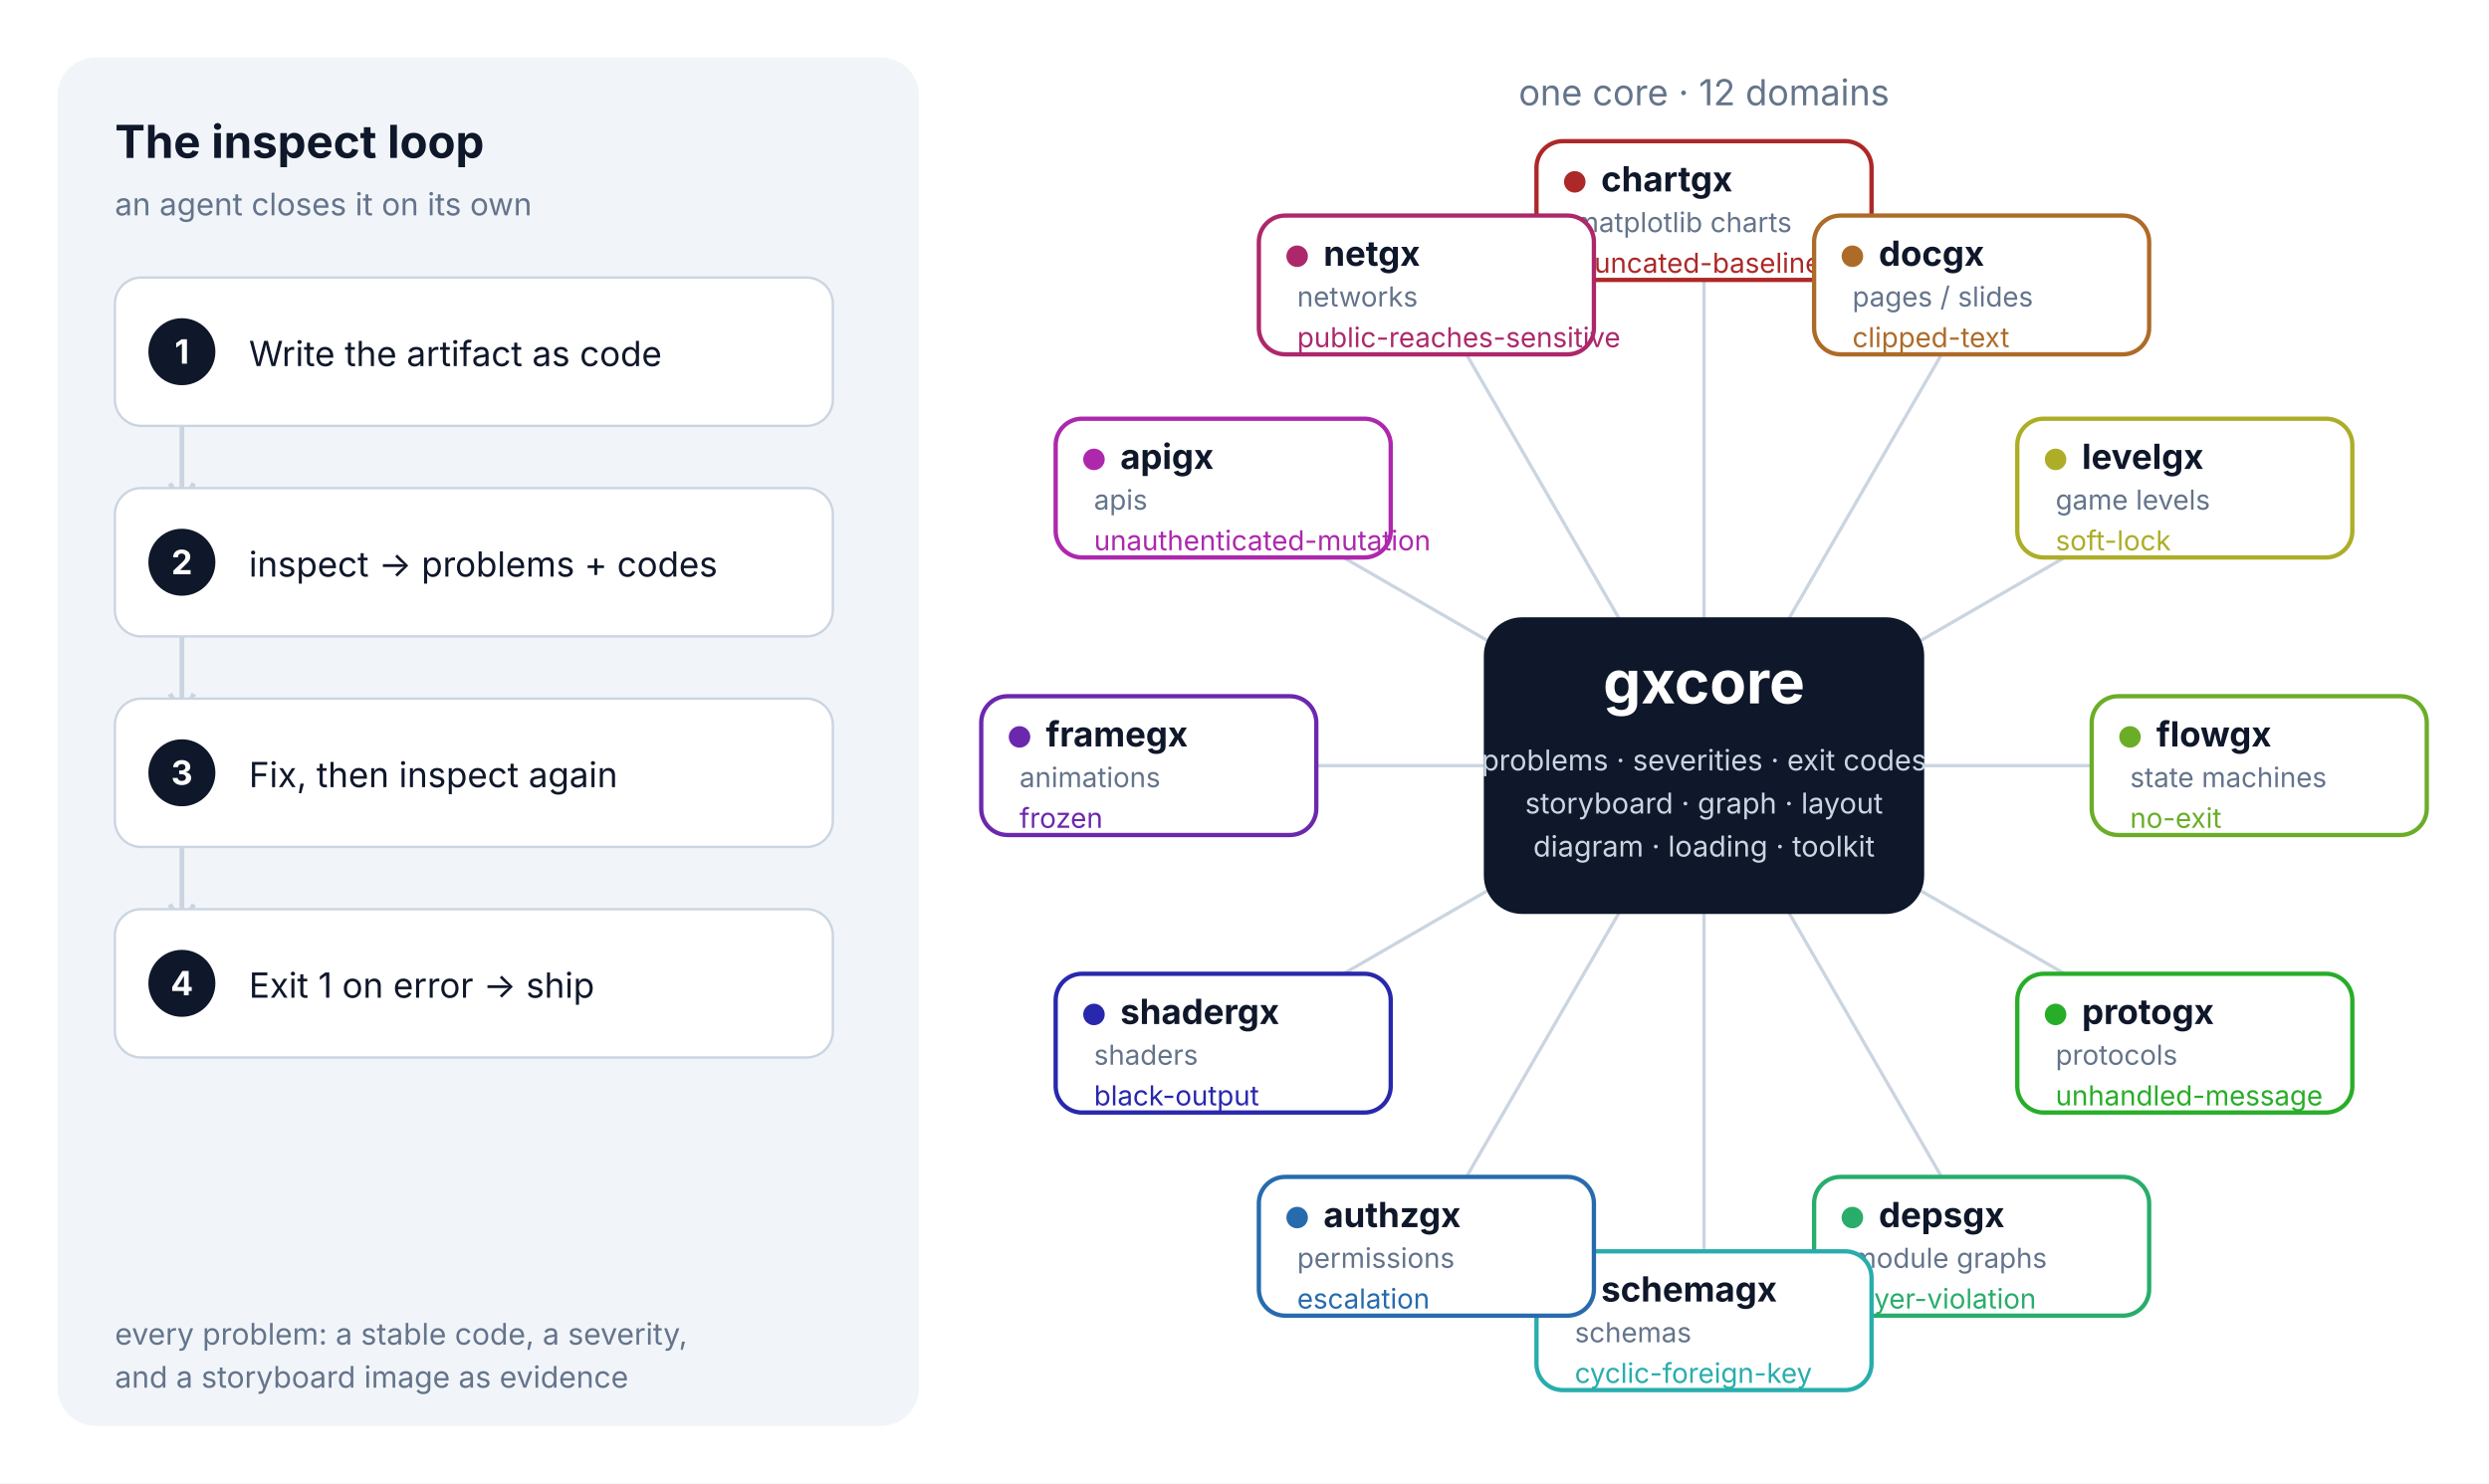
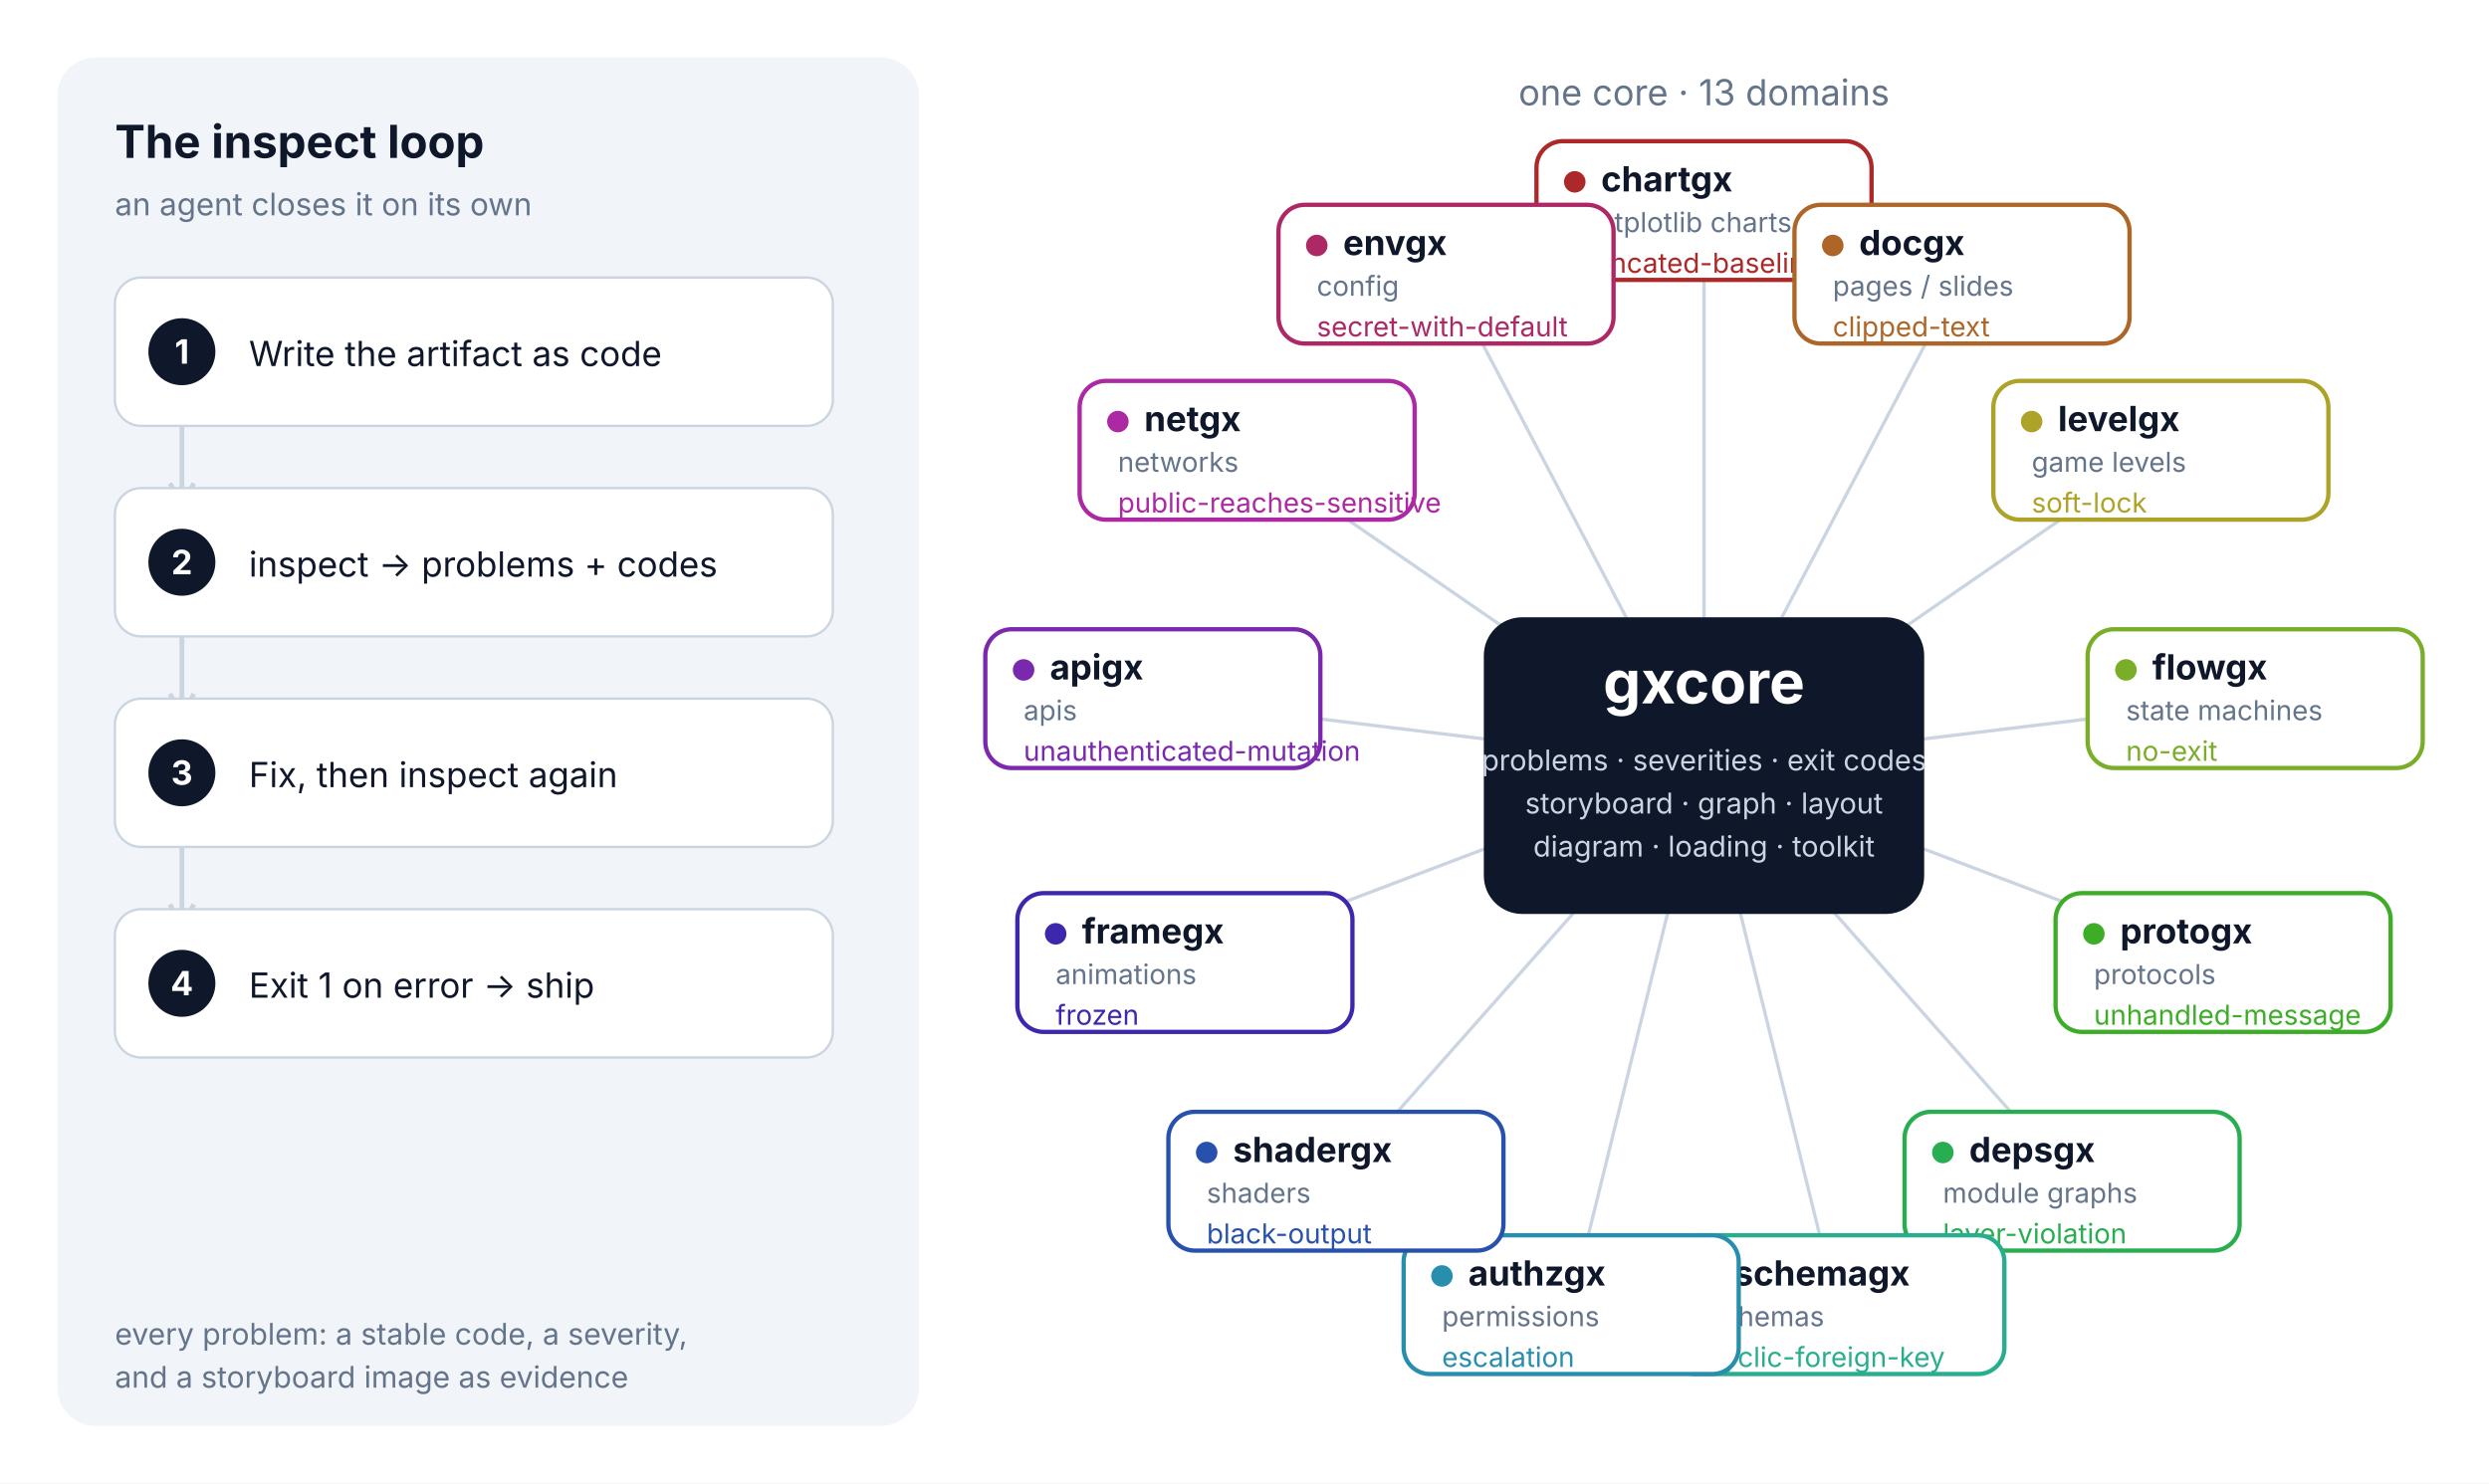
<svg xmlns="http://www.w3.org/2000/svg" width="1040" height="620" viewBox="0 0 1040 620" role="img" aria-labelledby="t d" font-family="Inter,Segoe UI,Helvetica,Arial,sans-serif">
  <rect width="1040" height="620" fill="#ffffff" />
  <rect x="24" y="24" width="360" height="572" rx="16" fill="#f1f5f9" />
  <text x="48" y="66" font-size="19" font-weight="700" fill="#0f172a">The inspect loop</text>
  <text x="48" y="90" font-size="13" fill="#64748b">an agent closes it on its own</text>
  <rect x="48" y="116.0" width="300" height="62" rx="11" fill="#ffffff" stroke="#cbd5e1" />
  <circle cx="76" cy="147.0" r="14" fill="#0f172a" />
  <text x="76" y="152.0" font-size="14" font-weight="700" fill="#ffffff" text-anchor="middle">1</text>
  <text x="104" y="153.0" font-size="14.5" fill="#0f172a">Write the artifact as code</text>
  <line x1="76" y1="178.0" x2="76" y2="204.0" stroke="#cbd5e1" stroke-width="2" />
  <path d="M71 202.0 L76 211.0 L81 202.0" fill="none" stroke="#cbd5e1" stroke-width="2" />
  <rect x="48" y="204.0" width="300" height="62" rx="11" fill="#ffffff" stroke="#cbd5e1" />
  <circle cx="76" cy="235.0" r="14" fill="#0f172a" />
  <text x="76" y="240.0" font-size="14" font-weight="700" fill="#ffffff" text-anchor="middle">2</text>
  <text x="104" y="241.0" font-size="14.5" fill="#0f172a">inspect → problems + codes</text>
  <line x1="76" y1="266.0" x2="76" y2="292.0" stroke="#cbd5e1" stroke-width="2" />
  <path d="M71 290.0 L76 299.0 L81 290.0" fill="none" stroke="#cbd5e1" stroke-width="2" />
  <rect x="48" y="292.0" width="300" height="62" rx="11" fill="#ffffff" stroke="#cbd5e1" />
  <circle cx="76" cy="323.0" r="14" fill="#0f172a" />
  <text x="76" y="328.0" font-size="14" font-weight="700" fill="#ffffff" text-anchor="middle">3</text>
  <text x="104" y="329.0" font-size="14.5" fill="#0f172a">Fix, then inspect again</text>
  <line x1="76" y1="354.0" x2="76" y2="380.0" stroke="#cbd5e1" stroke-width="2" />
  <path d="M71 378.0 L76 387.0 L81 378.0" fill="none" stroke="#cbd5e1" stroke-width="2" />
  <rect x="48" y="380.0" width="300" height="62" rx="11" fill="#ffffff" stroke="#cbd5e1" />
  <circle cx="76" cy="411.0" r="14" fill="#0f172a" />
  <text x="76" y="416.0" font-size="14" font-weight="700" fill="#ffffff" text-anchor="middle">4</text>
  <text x="104" y="417.0" font-size="14.5" fill="#0f172a">Exit 1 on error → ship</text>
  <text x="48" y="562" font-size="12.5" fill="#64748b">every problem: a stable code, a severity,</text>
  <text x="48" y="580" font-size="12.5" fill="#64748b">and a storyboard image as evidence</text>
-   <text x="712" y="44" font-size="15" fill="#64748b" text-anchor="middle">one core · 12 domains</text>
+   <text x="712" y="44" font-size="15" fill="#64748b" text-anchor="middle">one core · 13 domains</text>
  <line x1="712.0" y1="320.0" x2="712.0" y2="88.0" stroke="#cbd5e1" stroke-width="1.4" />
-   <line x1="712.0" y1="320.0" x2="828.0" y2="119.1" stroke="#cbd5e1" stroke-width="1.4" />
-   <line x1="712.0" y1="320.0" x2="912.9" y2="204.0" stroke="#cbd5e1" stroke-width="1.4" />
-   <line x1="712.0" y1="320.0" x2="944.0" y2="320.0" stroke="#cbd5e1" stroke-width="1.4" />
-   <line x1="712.0" y1="320.0" x2="912.9" y2="436.0" stroke="#cbd5e1" stroke-width="1.4" />
-   <line x1="712.0" y1="320.0" x2="828.0" y2="520.9" stroke="#cbd5e1" stroke-width="1.4" />
-   <line x1="712.0" y1="320.0" x2="712.0" y2="552.0" stroke="#cbd5e1" stroke-width="1.4" />
-   <line x1="712.0" y1="320.0" x2="596.0" y2="520.9" stroke="#cbd5e1" stroke-width="1.4" />
-   <line x1="712.0" y1="320.0" x2="511.1" y2="436.0" stroke="#cbd5e1" stroke-width="1.4" />
-   <line x1="712.0" y1="320.0" x2="480.0" y2="320.0" stroke="#cbd5e1" stroke-width="1.4" />
-   <line x1="712.0" y1="320.0" x2="511.1" y2="204.0" stroke="#cbd5e1" stroke-width="1.4" />
-   <line x1="712.0" y1="320.0" x2="596.0" y2="119.1" stroke="#cbd5e1" stroke-width="1.4" />
+   <line x1="712.0" y1="320.0" x2="819.8" y2="114.6" stroke="#cbd5e1" stroke-width="1.4" />
+   <line x1="712.0" y1="320.0" x2="902.9" y2="188.2" stroke="#cbd5e1" stroke-width="1.4" />
+   <line x1="712.0" y1="320.0" x2="942.3" y2="292.0" stroke="#cbd5e1" stroke-width="1.4" />
+   <line x1="712.0" y1="320.0" x2="928.9" y2="402.3" stroke="#cbd5e1" stroke-width="1.4" />
+   <line x1="712.0" y1="320.0" x2="865.8" y2="493.7" stroke="#cbd5e1" stroke-width="1.4" />
+   <line x1="712.0" y1="320.0" x2="767.5" y2="545.3" stroke="#cbd5e1" stroke-width="1.4" />
+   <line x1="712.0" y1="320.0" x2="656.5" y2="545.3" stroke="#cbd5e1" stroke-width="1.4" />
+   <line x1="712.0" y1="320.0" x2="558.2" y2="493.7" stroke="#cbd5e1" stroke-width="1.4" />
+   <line x1="712.0" y1="320.0" x2="495.1" y2="402.3" stroke="#cbd5e1" stroke-width="1.4" />
+   <line x1="712.0" y1="320.0" x2="481.7" y2="292.0" stroke="#cbd5e1" stroke-width="1.4" />
+   <line x1="712.0" y1="320.0" x2="521.1" y2="188.2" stroke="#cbd5e1" stroke-width="1.4" />
+   <line x1="712.0" y1="320.0" x2="604.2" y2="114.6" stroke="#cbd5e1" stroke-width="1.4" />
  <rect x="620" y="258" width="184" height="124" rx="16" fill="#0f172a" />
  <text x="712" y="294" font-size="25" font-weight="700" fill="#ffffff" text-anchor="middle">gxcore</text>
  <text x="712" y="322" font-size="12" fill="#cbd5e1" text-anchor="middle">problems · severities · exit codes</text>
  <text x="712" y="340" font-size="12" fill="#cbd5e1" text-anchor="middle">storyboard · graph · layout</text>
  <text x="712" y="358" font-size="12" fill="#cbd5e1" text-anchor="middle">diagram · loading · toolkit</text>
  <rect x="642.0" y="59.0" width="140.0" height="58.0" rx="11" fill="#ffffff" stroke="#ad2828" stroke-width="1.8" />
  <circle cx="658.0" cy="76.0" r="4.5" fill="#ad2828" />
  <text x="669.0" y="80.0" font-size="14.5" font-weight="700" fill="#0f172a">chartgx</text>
  <text x="658.0" y="97.0" font-size="11.5" fill="#64748b">matplotlib charts</text>
  <text x="658.0" y="114.0" font-size="11.5" fill="#ad2828">truncated-baseline</text>
-   <rect x="758.0" y="90.1" width="140.0" height="58.0" rx="11" fill="#ffffff" stroke="#ad6b28" stroke-width="1.8" />
-   <circle cx="774.0" cy="107.1" r="4.5" fill="#ad6b28" />
-   <text x="785.0" y="111.1" font-size="14.5" font-weight="700" fill="#0f172a">docgx</text>
-   <text x="774.0" y="128.1" font-size="11.5" fill="#64748b">pages / slides</text>
-   <text x="774.0" y="145.1" font-size="11.5" fill="#ad6b28">clipped-text</text>
-   <rect x="842.9" y="175.0" width="140.0" height="58.0" rx="11" fill="#ffffff" stroke="#adad28" stroke-width="1.8" />
-   <circle cx="858.9" cy="192.0" r="4.5" fill="#adad28" />
-   <text x="869.9" y="196.0" font-size="14.5" font-weight="700" fill="#0f172a">levelgx</text>
-   <text x="858.9" y="213.0" font-size="11.5" fill="#64748b">game levels</text>
-   <text x="858.9" y="230.0" font-size="11.5" fill="#adad28">soft-lock</text>
-   <rect x="874.0" y="291.0" width="140.0" height="58.0" rx="11" fill="#ffffff" stroke="#6bad28" stroke-width="1.8" />
-   <circle cx="890.0" cy="308.0" r="4.5" fill="#6bad28" />
-   <text x="901.0" y="312.0" font-size="14.5" font-weight="700" fill="#0f172a">flowgx</text>
-   <text x="890.0" y="329.0" font-size="11.5" fill="#64748b">state machines</text>
-   <text x="890.0" y="346.0" font-size="11.5" fill="#6bad28">no-exit</text>
-   <rect x="842.9" y="407.0" width="140.0" height="58.0" rx="11" fill="#ffffff" stroke="#28ad28" stroke-width="1.8" />
-   <circle cx="858.9" cy="424.0" r="4.5" fill="#28ad28" />
-   <text x="869.9" y="428.0" font-size="14.5" font-weight="700" fill="#0f172a">protogx</text>
-   <text x="858.9" y="445.0" font-size="11.5" fill="#64748b">protocols</text>
-   <text x="858.9" y="462.0" font-size="11.5" fill="#28ad28">unhandled-message</text>
-   <rect x="758.0" y="491.9" width="140.0" height="58.0" rx="11" fill="#ffffff" stroke="#28ad6b" stroke-width="1.8" />
-   <circle cx="774.0" cy="508.9" r="4.5" fill="#28ad6b" />
-   <text x="785.0" y="512.9" font-size="14.5" font-weight="700" fill="#0f172a">depsgx</text>
-   <text x="774.0" y="529.9" font-size="11.5" fill="#64748b">module graphs</text>
-   <text x="774.0" y="546.9" font-size="11.5" fill="#28ad6b">layer-violation</text>
-   <rect x="642.0" y="523.0" width="140.0" height="58.0" rx="11" fill="#ffffff" stroke="#28adad" stroke-width="1.8" />
-   <circle cx="658.0" cy="540.0" r="4.5" fill="#28adad" />
-   <text x="669.0" y="544.0" font-size="14.5" font-weight="700" fill="#0f172a">schemagx</text>
-   <text x="658.0" y="561.0" font-size="11.5" fill="#64748b">schemas</text>
-   <text x="658.0" y="578.0" font-size="11.5" fill="#28adad">cyclic-foreign-key</text>
-   <rect x="526.0" y="491.9" width="140.0" height="58.0" rx="11" fill="#ffffff" stroke="#286bad" stroke-width="1.8" />
-   <circle cx="542.0" cy="508.9" r="4.5" fill="#286bad" />
-   <text x="553.0" y="512.9" font-size="14.5" font-weight="700" fill="#0f172a">authzgx</text>
-   <text x="542.0" y="529.9" font-size="11.5" fill="#64748b">permissions</text>
-   <text x="542.0" y="546.9" font-size="11.5" fill="#286bad">escalation</text>
-   <rect x="441.1" y="407.0" width="140.0" height="58.0" rx="11" fill="#ffffff" stroke="#2828ad" stroke-width="1.8" />
-   <circle cx="457.1" cy="424.0" r="4.5" fill="#2828ad" />
-   <text x="468.1" y="428.0" font-size="14.5" font-weight="700" fill="#0f172a">shadergx</text>
-   <text x="457.1" y="445.0" font-size="11.5" fill="#64748b">shaders</text>
-   <text x="457.1" y="462.0" font-size="11.5" fill="#2828ad">black-output</text>
-   <rect x="410.0" y="291.0" width="140.0" height="58.0" rx="11" fill="#ffffff" stroke="#6b28ad" stroke-width="1.8" />
-   <circle cx="426.0" cy="308.0" r="4.5" fill="#6b28ad" />
-   <text x="437.0" y="312.0" font-size="14.5" font-weight="700" fill="#0f172a">framegx</text>
-   <text x="426.0" y="329.0" font-size="11.5" fill="#64748b">animations</text>
-   <text x="426.0" y="346.0" font-size="11.5" fill="#6b28ad">frozen</text>
-   <rect x="441.1" y="175.0" width="140.0" height="58.0" rx="11" fill="#ffffff" stroke="#ad28ad" stroke-width="1.8" />
-   <circle cx="457.1" cy="192.0" r="4.5" fill="#ad28ad" />
-   <text x="468.1" y="196.0" font-size="14.5" font-weight="700" fill="#0f172a">apigx</text>
-   <text x="457.1" y="213.0" font-size="11.5" fill="#64748b">apis</text>
-   <text x="457.1" y="230.0" font-size="11.5" fill="#ad28ad">unauthenticated-mutation</text>
-   <rect x="526.0" y="90.1" width="140.0" height="58.0" rx="11" fill="#ffffff" stroke="#ad286b" stroke-width="1.8" />
-   <circle cx="542.0" cy="107.1" r="4.5" fill="#ad286b" />
-   <text x="553.0" y="111.1" font-size="14.5" font-weight="700" fill="#0f172a">netgx</text>
-   <text x="542.0" y="128.1" font-size="11.5" fill="#64748b">networks</text>
-   <text x="542.0" y="145.1" font-size="11.5" fill="#ad286b">public-reaches-sensitive</text>
+   <rect x="749.8" y="85.6" width="140.0" height="58.0" rx="11" fill="#ffffff" stroke="#ad6528" stroke-width="1.8" />
+   <circle cx="765.8" cy="102.6" r="4.5" fill="#ad6528" />
+   <text x="776.8" y="106.6" font-size="14.5" font-weight="700" fill="#0f172a">docgx</text>
+   <text x="765.8" y="123.6" font-size="11.5" fill="#64748b">pages / slides</text>
+   <text x="765.8" y="140.6" font-size="11.5" fill="#ad6528">clipped-text</text>
+   <rect x="832.9" y="159.2" width="140.0" height="58.0" rx="11" fill="#ffffff" stroke="#ada328" stroke-width="1.8" />
+   <circle cx="848.9" cy="176.2" r="4.5" fill="#ada328" />
+   <text x="859.9" y="180.2" font-size="14.5" font-weight="700" fill="#0f172a">levelgx</text>
+   <text x="848.9" y="197.2" font-size="11.5" fill="#64748b">game levels</text>
+   <text x="848.9" y="214.2" font-size="11.5" fill="#ada328">soft-lock</text>
+   <rect x="872.3" y="263.0" width="140.0" height="58.0" rx="11" fill="#ffffff" stroke="#7aad28" stroke-width="1.8" />
+   <circle cx="888.3" cy="280.0" r="4.5" fill="#7aad28" />
+   <text x="899.3" y="284.0" font-size="14.5" font-weight="700" fill="#0f172a">flowgx</text>
+   <text x="888.3" y="301.0" font-size="11.5" fill="#64748b">state machines</text>
+   <text x="888.3" y="318.0" font-size="11.5" fill="#7aad28">no-exit</text>
+   <rect x="858.9" y="373.3" width="140.0" height="58.0" rx="11" fill="#ffffff" stroke="#3dad28" stroke-width="1.8" />
+   <circle cx="874.9" cy="390.3" r="4.5" fill="#3dad28" />
+   <text x="885.9" y="394.3" font-size="14.5" font-weight="700" fill="#0f172a">protogx</text>
+   <text x="874.9" y="411.3" font-size="11.5" fill="#64748b">protocols</text>
+   <text x="874.9" y="428.3" font-size="11.5" fill="#3dad28">unhandled-message</text>
+   <rect x="795.8" y="464.7" width="140.0" height="58.0" rx="11" fill="#ffffff" stroke="#28ad51" stroke-width="1.8" />
+   <circle cx="811.8" cy="481.7" r="4.5" fill="#28ad51" />
+   <text x="822.8" y="485.7" font-size="14.5" font-weight="700" fill="#0f172a">depsgx</text>
+   <text x="811.8" y="502.7" font-size="11.5" fill="#64748b">module graphs</text>
+   <text x="811.8" y="519.7" font-size="11.5" fill="#28ad51">layer-violation</text>
+   <rect x="697.5" y="516.3" width="140.0" height="58.0" rx="11" fill="#ffffff" stroke="#28ad8e" stroke-width="1.8" />
+   <circle cx="713.5" cy="533.3" r="4.5" fill="#28ad8e" />
+   <text x="724.5" y="537.3" font-size="14.5" font-weight="700" fill="#0f172a">schemagx</text>
+   <text x="713.5" y="554.3" font-size="11.5" fill="#64748b">schemas</text>
+   <text x="713.5" y="571.3" font-size="11.5" fill="#28ad8e">cyclic-foreign-key</text>
+   <rect x="586.5" y="516.3" width="140.0" height="58.0" rx="11" fill="#ffffff" stroke="#288ead" stroke-width="1.8" />
+   <circle cx="602.5" cy="533.3" r="4.5" fill="#288ead" />
+   <text x="613.5" y="537.3" font-size="14.5" font-weight="700" fill="#0f172a">authzgx</text>
+   <text x="602.5" y="554.3" font-size="11.5" fill="#64748b">permissions</text>
+   <text x="602.5" y="571.3" font-size="11.5" fill="#288ead">escalation</text>
+   <rect x="488.2" y="464.7" width="140.0" height="58.0" rx="11" fill="#ffffff" stroke="#2851ad" stroke-width="1.8" />
+   <circle cx="504.2" cy="481.7" r="4.5" fill="#2851ad" />
+   <text x="515.2" y="485.7" font-size="14.5" font-weight="700" fill="#0f172a">shadergx</text>
+   <text x="504.2" y="502.7" font-size="11.5" fill="#64748b">shaders</text>
+   <text x="504.2" y="519.7" font-size="11.5" fill="#2851ad">black-output</text>
+   <rect x="425.1" y="373.3" width="140.0" height="58.0" rx="11" fill="#ffffff" stroke="#3d28ad" stroke-width="1.8" />
+   <circle cx="441.1" cy="390.3" r="4.5" fill="#3d28ad" />
+   <text x="452.1" y="394.3" font-size="14.5" font-weight="700" fill="#0f172a">framegx</text>
+   <text x="441.1" y="411.3" font-size="11.5" fill="#64748b">animations</text>
+   <text x="441.1" y="428.3" font-size="11.5" fill="#3d28ad">frozen</text>
+   <rect x="411.7" y="263.0" width="140.0" height="58.0" rx="11" fill="#ffffff" stroke="#7a28ad" stroke-width="1.8" />
+   <circle cx="427.7" cy="280.0" r="4.5" fill="#7a28ad" />
+   <text x="438.7" y="284.0" font-size="14.5" font-weight="700" fill="#0f172a">apigx</text>
+   <text x="427.7" y="301.0" font-size="11.5" fill="#64748b">apis</text>
+   <text x="427.7" y="318.0" font-size="11.5" fill="#7a28ad">unauthenticated-mutation</text>
+   <rect x="451.1" y="159.2" width="140.0" height="58.0" rx="11" fill="#ffffff" stroke="#ad28a3" stroke-width="1.8" />
+   <circle cx="467.1" cy="176.2" r="4.5" fill="#ad28a3" />
+   <text x="478.1" y="180.2" font-size="14.5" font-weight="700" fill="#0f172a">netgx</text>
+   <text x="467.1" y="197.2" font-size="11.5" fill="#64748b">networks</text>
+   <text x="467.1" y="214.2" font-size="11.5" fill="#ad28a3">public-reaches-sensitive</text>
+   <rect x="534.2" y="85.6" width="140.0" height="58.0" rx="11" fill="#ffffff" stroke="#ad2865" stroke-width="1.8" />
+   <circle cx="550.2" cy="102.6" r="4.5" fill="#ad2865" />
+   <text x="561.2" y="106.6" font-size="14.5" font-weight="700" fill="#0f172a">envgx</text>
+   <text x="550.2" y="123.6" font-size="11.5" fill="#64748b">config</text>
+   <text x="550.2" y="140.6" font-size="11.5" fill="#ad2865">secret-with-default</text>
</svg>
